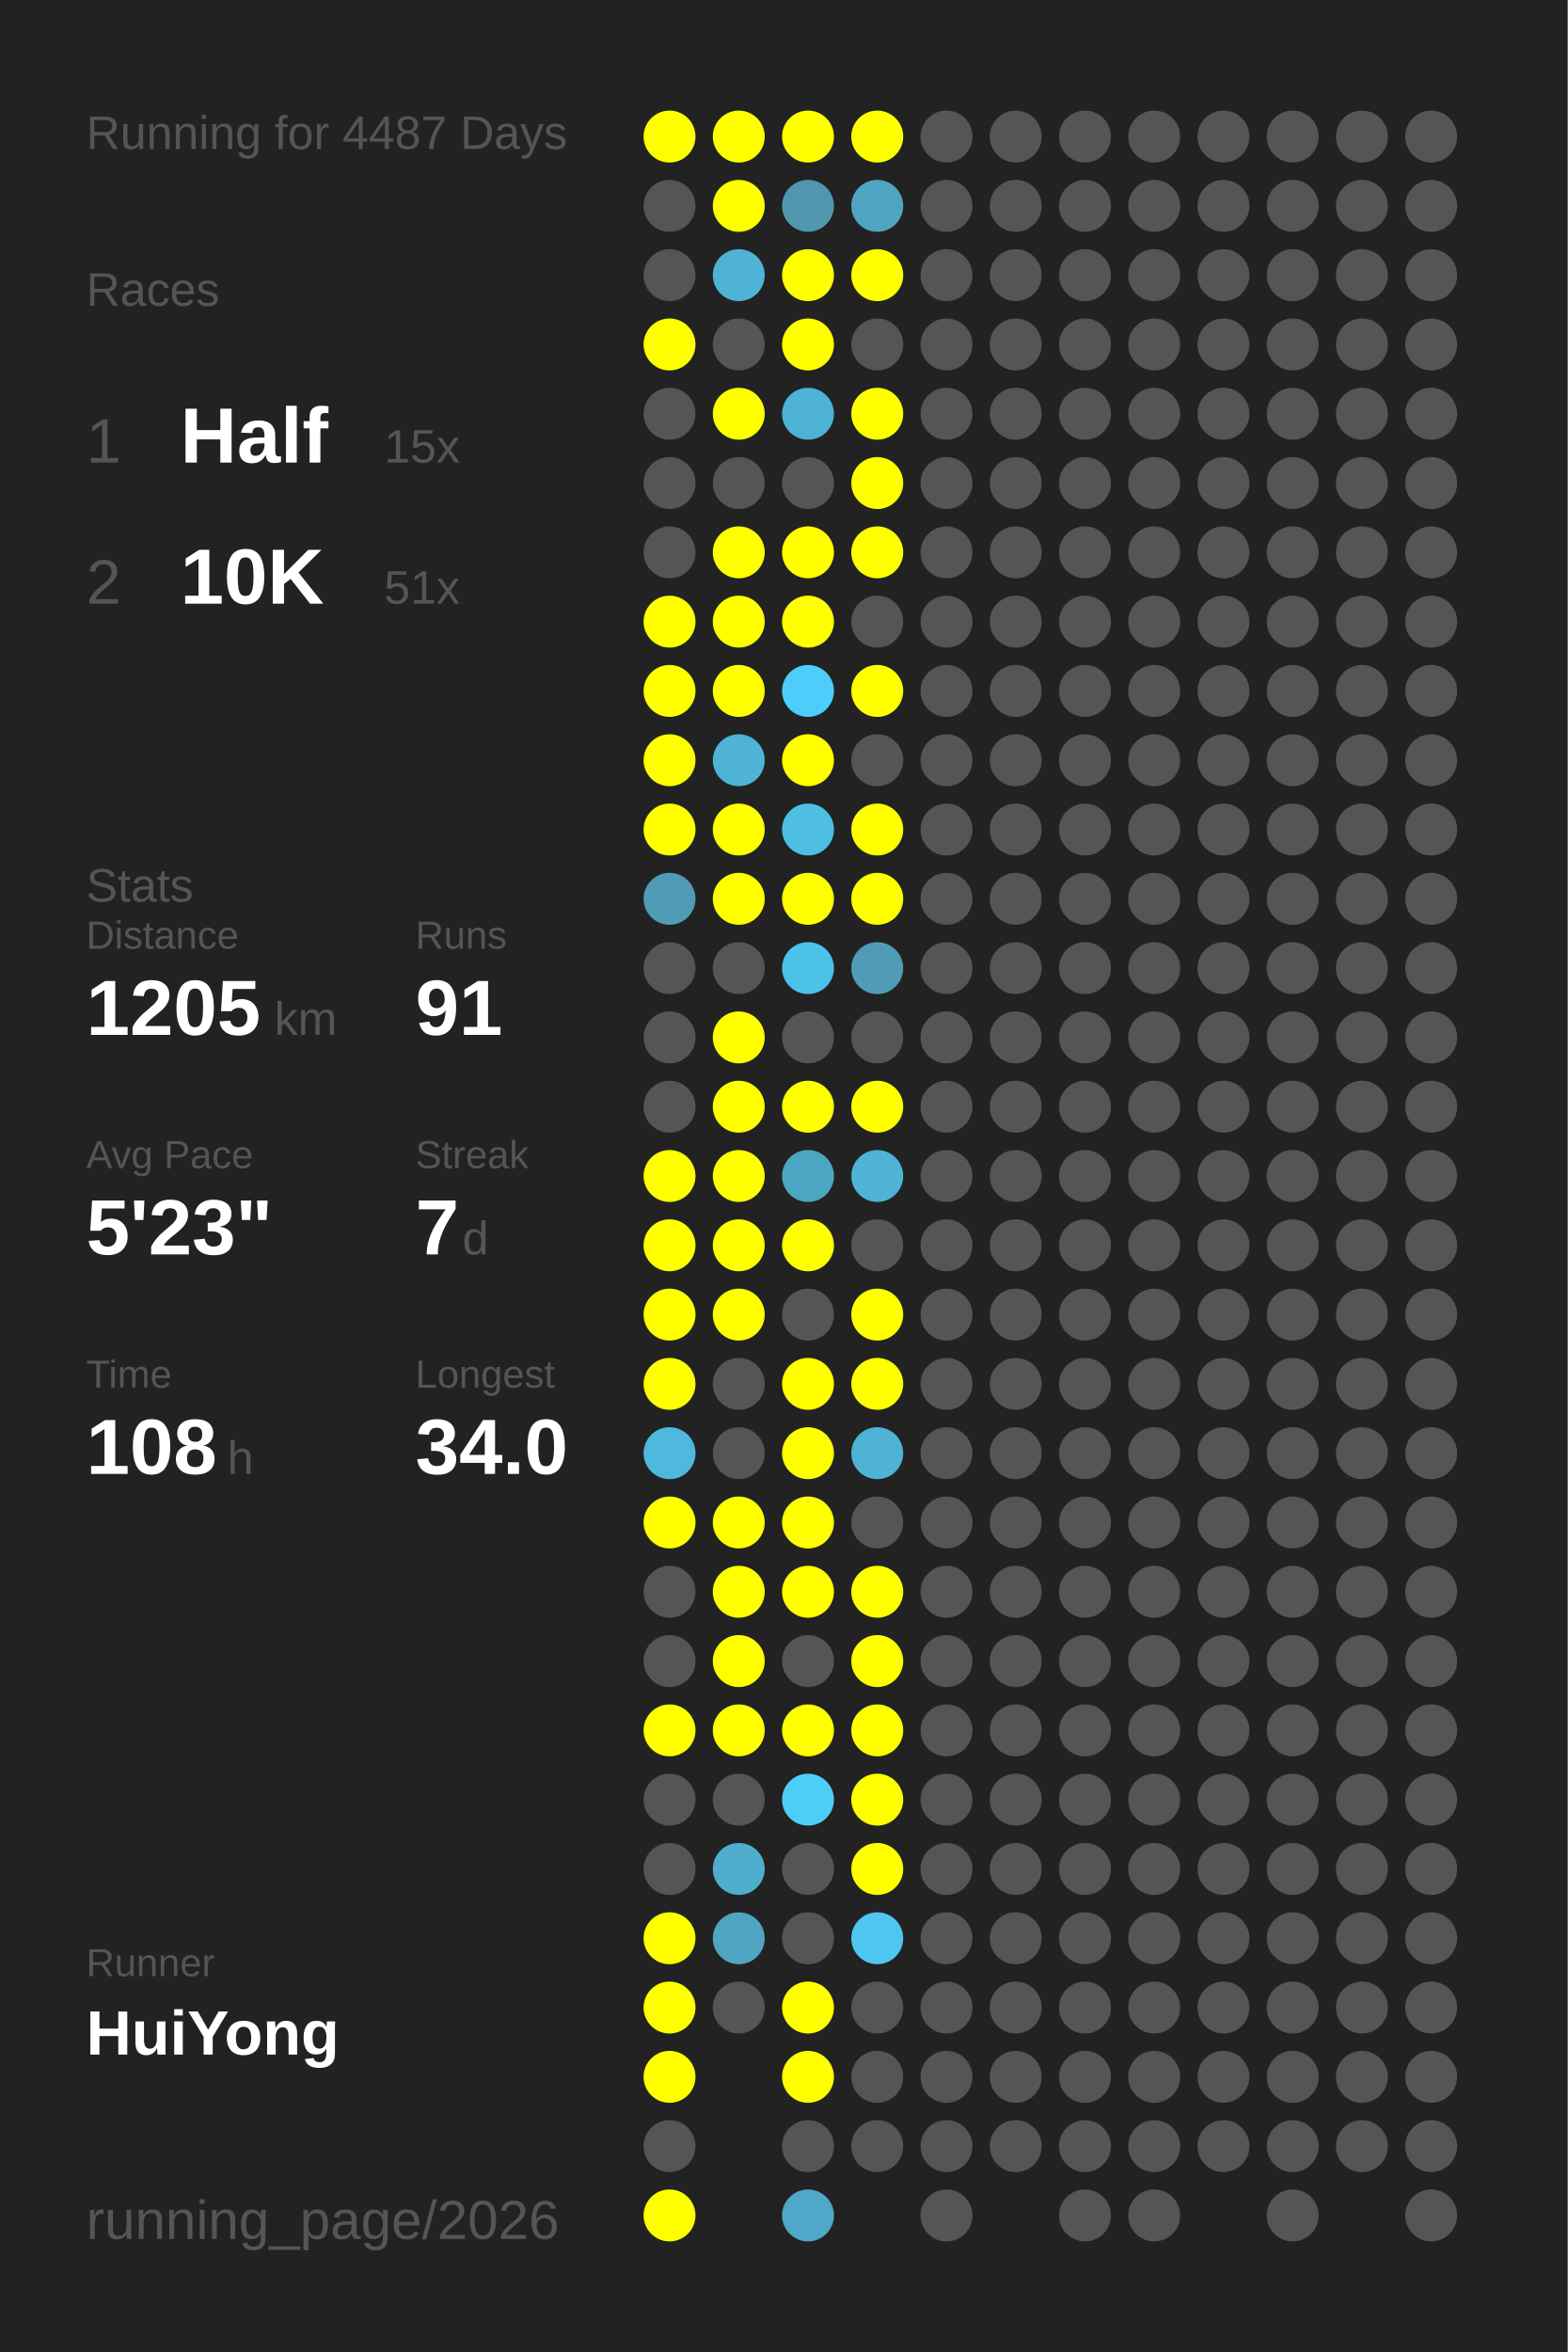
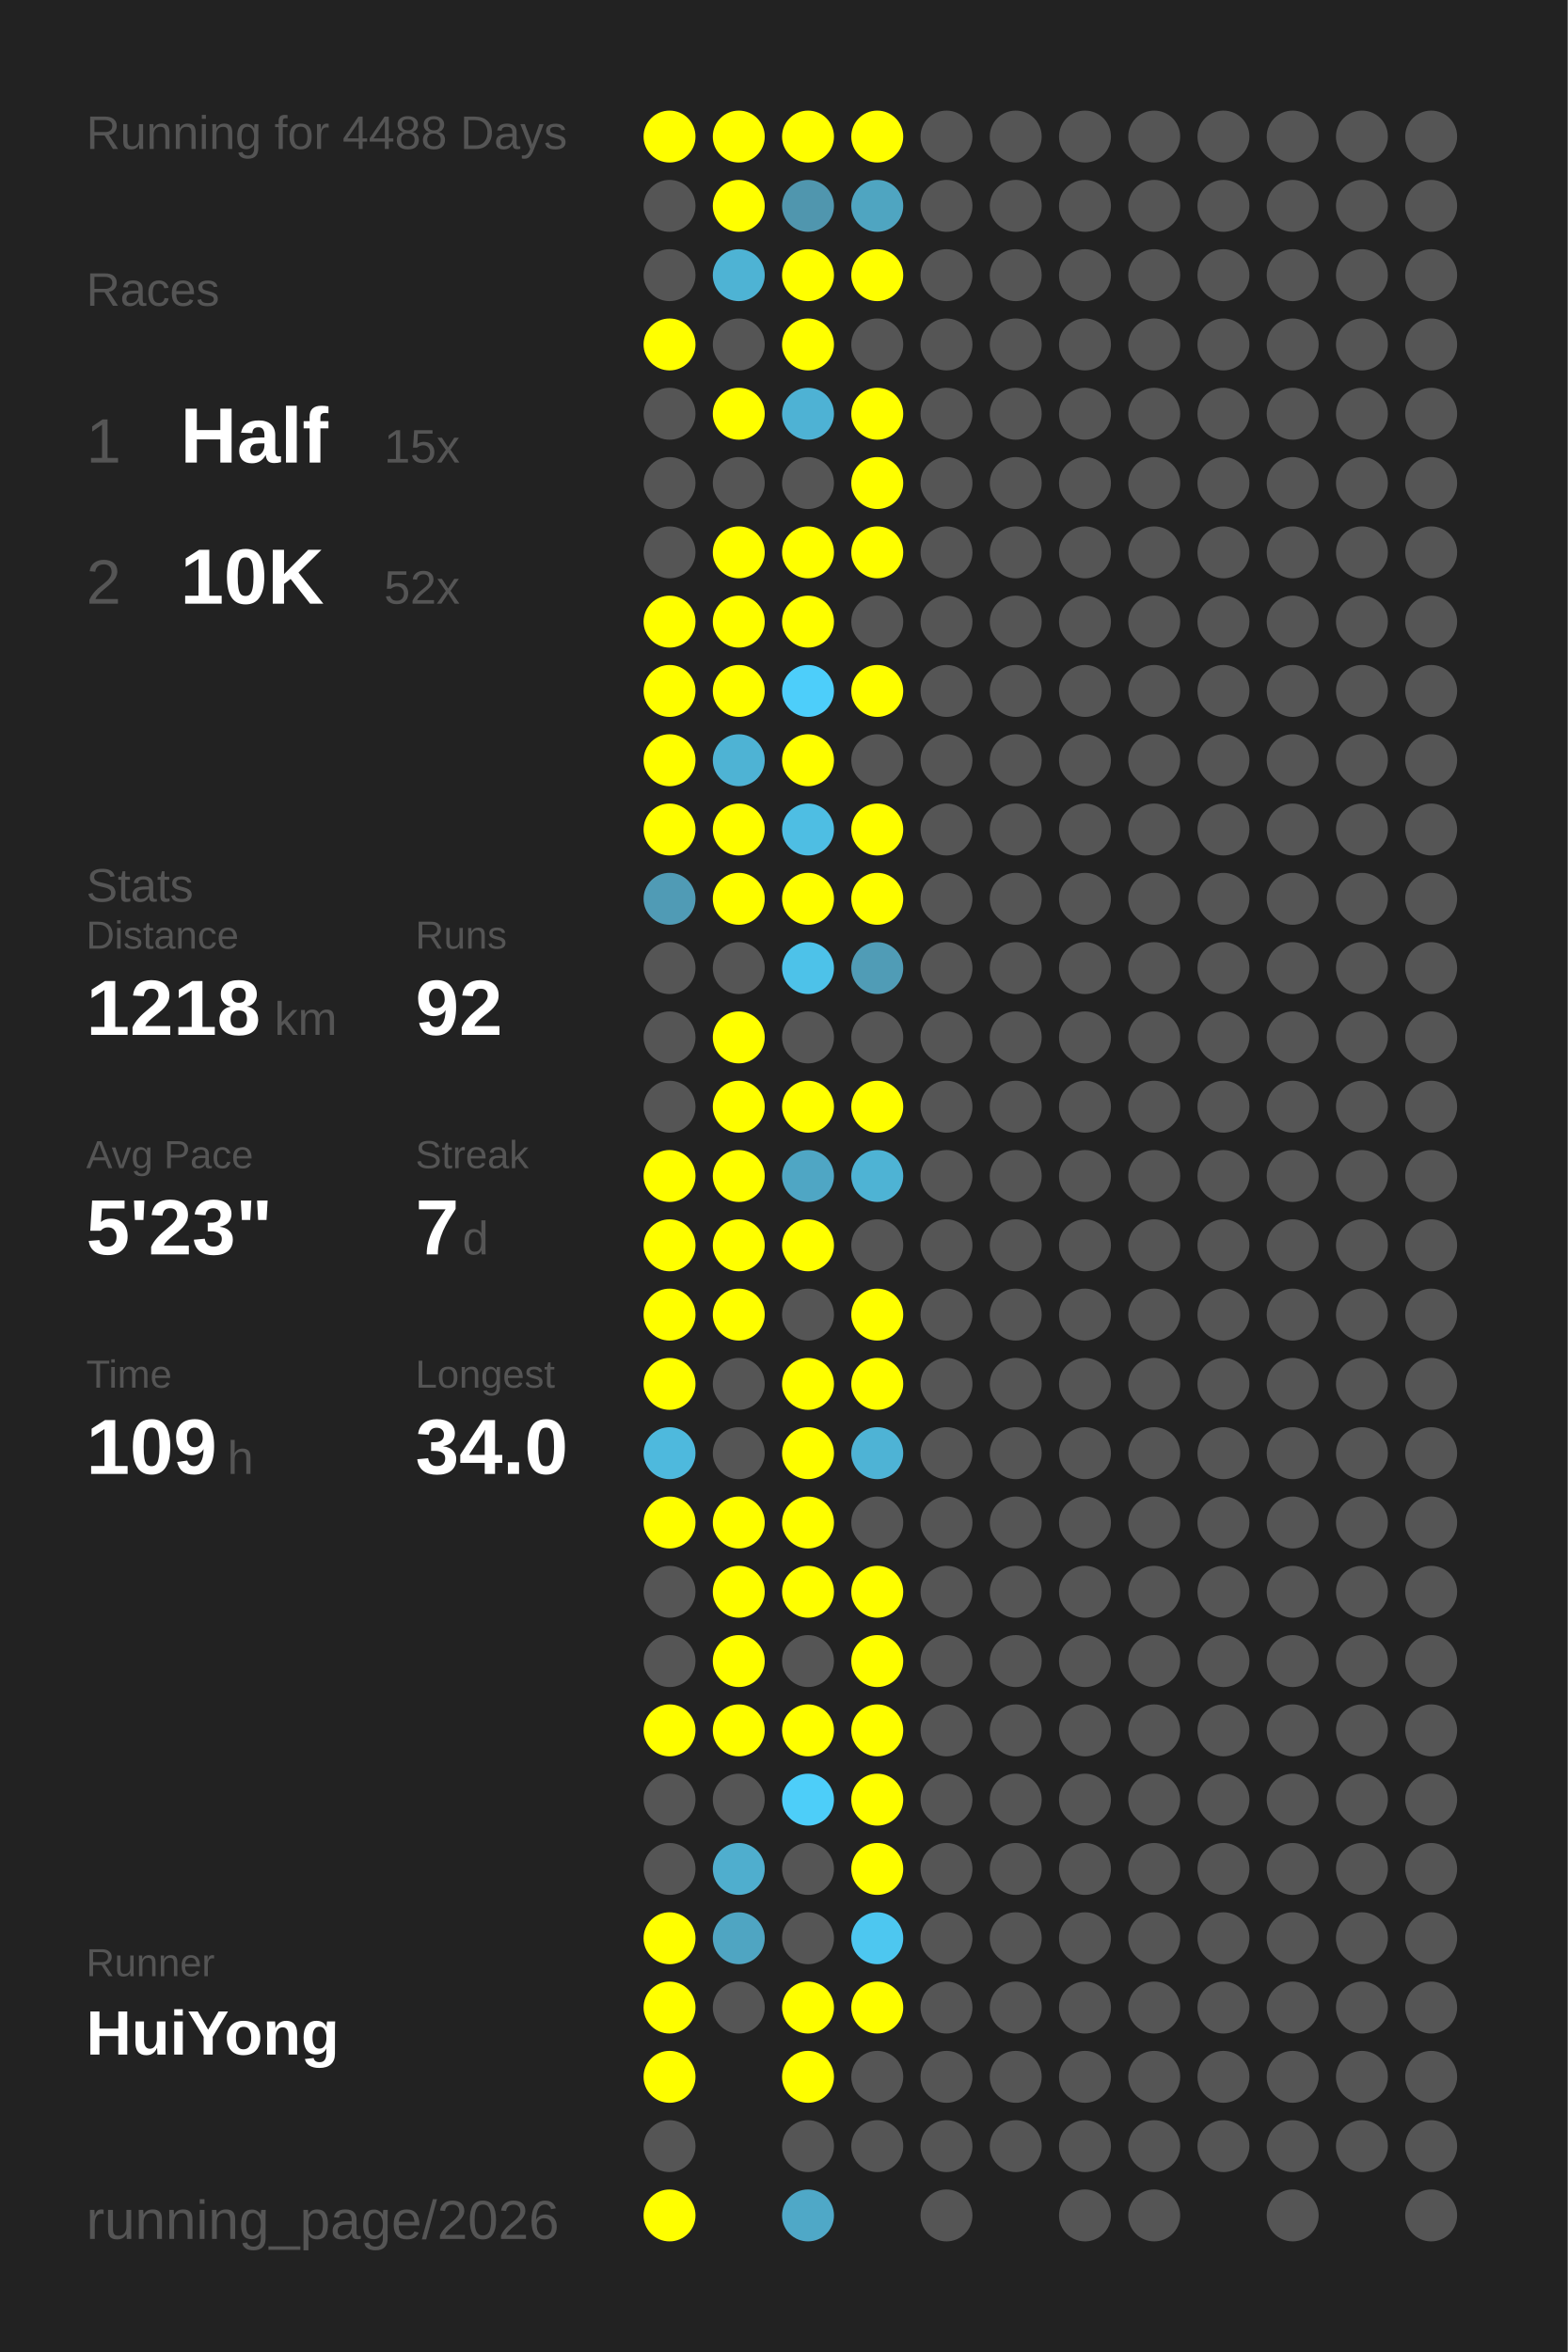
<svg xmlns="http://www.w3.org/2000/svg" baseProfile="full" height="300mm" version="1.1" viewBox="0,0,200,300" width="200mm">
  <defs />
  <rect fill="#222222" height="300" width="200" x="0" y="0" />
-   <text fill="#555555" style="font-size:6px; font-family:Arial;" x="11" y="19">Running for 4487 Days</text>
+   <text fill="#555555" style="font-size:6px; font-family:Arial;" x="11" y="19">Running for 4488 Days</text>
  <text fill="#555555" style="font-size:6px; font-family:Arial;" x="11" y="39">Races</text>
  <text fill="#555555" style="font-size:8px; font-family:Arial;" x="11" y="59">1</text>
  <text fill="#FFFFFF" style="font-size:10px; font-family:Arial; font-weight:bold;" x="23" y="59">Half</text>
  <text fill="#555555" style="font-size:6px; font-family:Arial;" x="49" y="59">15x</text>
  <text fill="#555555" style="font-size:8px; font-family:Arial;" x="11" y="77">2</text>
  <text fill="#FFFFFF" style="font-size:10px; font-family:Arial; font-weight:bold;" x="23" y="77">10K</text>
-   <text fill="#555555" style="font-size:6px; font-family:Arial;" x="49" y="77">51x</text>
+   <text fill="#555555" style="font-size:6px; font-family:Arial;" x="49" y="77">52x</text>
  <text fill="#555555" style="font-size:6px; font-family:Arial;" x="11" y="115">Stats</text>
  <text fill="#555555" style="font-size:5px; font-family:Arial;" x="11" y="121">Distance</text>
-   <text fill="#FFFFFF" style="font-size:10px; font-family:Arial; font-weight:bold;" x="11" y="132">1205</text>
+   <text fill="#FFFFFF" style="font-size:10px; font-family:Arial; font-weight:bold;" x="11" y="132">1218</text>
  <text fill="#555555" style="font-size:6px; font-family:Arial;" x="35" y="132">km</text>
  <text fill="#555555" style="font-size:5px; font-family:Arial;" x="53" y="121">Runs</text>
-   <text fill="#FFFFFF" style="font-size:10px; font-family:Arial; font-weight:bold;" x="53" y="132">91</text>
+   <text fill="#FFFFFF" style="font-size:10px; font-family:Arial; font-weight:bold;" x="53" y="132">92</text>
  <text fill="#555555" style="font-size:5px; font-family:Arial;" x="11" y="149">Avg Pace</text>
  <text fill="#FFFFFF" style="font-size:10px; font-family:Arial; font-weight:bold;" x="11" y="160">5'23"</text>
  <text fill="#555555" style="font-size:5px; font-family:Arial;" x="53" y="149">Streak</text>
  <text fill="#FFFFFF" style="font-size:10px; font-family:Arial; font-weight:bold;" x="53" y="160">7</text>
  <text fill="#555555" style="font-size:6px; font-family:Arial;" x="59" y="160">d</text>
  <text fill="#555555" style="font-size:5px; font-family:Arial;" x="11" y="177">Time</text>
-   <text fill="#FFFFFF" style="font-size:10px; font-family:Arial; font-weight:bold;" x="11" y="188">108</text>
+   <text fill="#FFFFFF" style="font-size:10px; font-family:Arial; font-weight:bold;" x="11" y="188">109</text>
  <text fill="#555555" style="font-size:6px; font-family:Arial;" x="29" y="188">h</text>
  <text fill="#555555" style="font-size:5px; font-family:Arial;" x="53" y="177">Longest</text>
  <text fill="#FFFFFF" style="font-size:10px; font-family:Arial; font-weight:bold;" x="53" y="188">34.0</text>
  <text fill="#555555" style="font-size:5px; font-family:Arial;" x="11" y="252.065">Runner</text>
  <text fill="#FFFFFF" style="font-size:8px; font-family:Arial; font-weight:bold;" x="11" y="262.065">HuiYong</text>
  <text fill="#555555" style="font-size:7px; font-family:Arial;" x="11" y="285.581">running_page/2026</text>
  <circle cx="85.417" cy="17.419" fill="#FFFF00" r="3.312" />
  <circle cx="85.417" cy="26.258" fill="#555555" r="3.312" />
  <circle cx="85.417" cy="35.097" fill="#555555" r="3.312" />
  <circle cx="85.417" cy="43.935" fill="#FFFF00" r="3.312" />
  <circle cx="85.417" cy="52.774" fill="#555555" r="3.312" />
  <circle cx="85.417" cy="61.613" fill="#555555" r="3.312" />
  <circle cx="85.417" cy="70.452" fill="#555555" r="3.312" />
  <circle cx="85.417" cy="79.29" fill="#FFFF00" r="3.312" />
  <circle cx="85.417" cy="88.129" fill="#FFFF00" r="3.312" />
  <circle cx="85.417" cy="96.968" fill="#FFFF00" r="3.312" />
  <circle cx="85.417" cy="105.806" fill="#FFFF00" r="3.312" />
  <circle cx="85.417" cy="114.645" fill="#509bb5" r="3.312" />
  <circle cx="85.417" cy="123.484" fill="#555555" r="3.312" />
  <circle cx="85.417" cy="132.323" fill="#555555" r="3.312" />
  <circle cx="85.417" cy="141.161" fill="#555555" r="3.312" />
  <circle cx="85.417" cy="150" fill="#FFFF00" r="3.312" />
  <circle cx="85.417" cy="158.839" fill="#FFFF00" r="3.312" />
  <circle cx="85.417" cy="167.677" fill="#FFFF00" r="3.312" />
  <circle cx="85.417" cy="176.516" fill="#FFFF00" r="3.312" />
  <circle cx="85.417" cy="185.355" fill="#4eb9dd" r="3.312" />
  <circle cx="85.417" cy="194.194" fill="#FFFF00" r="3.312" />
  <circle cx="85.417" cy="203.032" fill="#555555" r="3.312" />
  <circle cx="85.417" cy="211.871" fill="#555555" r="3.312" />
  <circle cx="85.417" cy="220.71" fill="#FFFF00" r="3.312" />
  <circle cx="85.417" cy="229.548" fill="#555555" r="3.312" />
  <circle cx="85.417" cy="238.387" fill="#555555" r="3.312" />
  <circle cx="85.417" cy="247.226" fill="#FFFF00" r="3.312" />
  <circle cx="85.417" cy="256.065" fill="#FFFF00" r="3.312" />
  <circle cx="85.417" cy="264.903" fill="#FFFF00" r="3.312" />
  <circle cx="85.417" cy="273.742" fill="#555555" r="3.312" />
  <circle cx="85.417" cy="282.581" fill="#FFFF00" r="3.312" />
  <circle cx="94.25" cy="17.419" fill="#FFFF00" r="3.312" />
  <circle cx="94.25" cy="26.258" fill="#FFFF00" r="3.312" />
  <circle cx="94.25" cy="35.097" fill="#4eb3d4" r="3.312" />
  <circle cx="94.25" cy="43.935" fill="#555555" r="3.312" />
  <circle cx="94.25" cy="52.774" fill="#FFFF00" r="3.312" />
  <circle cx="94.25" cy="61.613" fill="#555555" r="3.312" />
  <circle cx="94.25" cy="70.452" fill="#FFFF00" r="3.312" />
  <circle cx="94.25" cy="79.29" fill="#FFFF00" r="3.312" />
  <circle cx="94.25" cy="88.129" fill="#FFFF00" r="3.312" />
  <circle cx="94.25" cy="96.968" fill="#4eb3d4" r="3.312" />
  <circle cx="94.25" cy="105.806" fill="#FFFF00" r="3.312" />
  <circle cx="94.25" cy="114.645" fill="#FFFF00" r="3.312" />
  <circle cx="94.25" cy="123.484" fill="#555555" r="3.312" />
  <circle cx="94.25" cy="132.323" fill="#FFFF00" r="3.312" />
  <circle cx="94.25" cy="141.161" fill="#FFFF00" r="3.312" />
  <circle cx="94.25" cy="150" fill="#FFFF00" r="3.312" />
  <circle cx="94.25" cy="158.839" fill="#FFFF00" r="3.312" />
  <circle cx="94.25" cy="167.677" fill="#FFFF00" r="3.312" />
  <circle cx="94.25" cy="176.516" fill="#555555" r="3.312" />
  <circle cx="94.25" cy="185.355" fill="#555555" r="3.312" />
  <circle cx="94.25" cy="194.194" fill="#FFFF00" r="3.312" />
  <circle cx="94.25" cy="203.032" fill="#FFFF00" r="3.312" />
  <circle cx="94.25" cy="211.871" fill="#FFFF00" r="3.312" />
  <circle cx="94.25" cy="220.71" fill="#FFFF00" r="3.312" />
  <circle cx="94.25" cy="229.548" fill="#555555" r="3.312" />
  <circle cx="94.25" cy="238.387" fill="#4faece" r="3.312" />
  <circle cx="94.25" cy="247.226" fill="#4fa5c2" r="3.312" />
  <circle cx="94.25" cy="256.065" fill="#555555" r="3.312" />
  <circle cx="103.083" cy="17.419" fill="#FFFF00" r="3.312" />
  <circle cx="103.083" cy="26.258" fill="#5096ae" r="3.312" />
  <circle cx="103.083" cy="35.097" fill="#FFFF00" r="3.312" />
  <circle cx="103.083" cy="43.935" fill="#FFFF00" r="3.312" />
  <circle cx="103.083" cy="52.774" fill="#4eb2d4" r="3.312" />
  <circle cx="103.083" cy="61.613" fill="#555555" r="3.312" />
  <circle cx="103.083" cy="70.452" fill="#FFFF00" r="3.312" />
  <circle cx="103.083" cy="79.29" fill="#FFFF00" r="3.312" />
  <circle cx="103.083" cy="88.129" fill="#4dcefa" r="3.312" />
  <circle cx="103.083" cy="96.968" fill="#FFFF00" r="3.312" />
  <circle cx="103.083" cy="105.806" fill="#4ebee3" r="3.312" />
  <circle cx="103.083" cy="114.645" fill="#FFFF00" r="3.312" />
  <circle cx="103.083" cy="123.484" fill="#4dc2e9" r="3.312" />
  <circle cx="103.083" cy="132.323" fill="#555555" r="3.312" />
  <circle cx="103.083" cy="141.161" fill="#FFFF00" r="3.312" />
  <circle cx="103.083" cy="150" fill="#4fa6c4" r="3.312" />
  <circle cx="103.083" cy="158.839" fill="#FFFF00" r="3.312" />
  <circle cx="103.083" cy="167.677" fill="#555555" r="3.312" />
  <circle cx="103.083" cy="176.516" fill="#FFFF00" r="3.312" />
  <circle cx="103.083" cy="185.355" fill="#FFFF00" r="3.312" />
  <circle cx="103.083" cy="194.194" fill="#FFFF00" r="3.312" />
  <circle cx="103.083" cy="203.032" fill="#FFFF00" r="3.312" />
  <circle cx="103.083" cy="211.871" fill="#555555" r="3.312" />
  <circle cx="103.083" cy="220.71" fill="#FFFF00" r="3.312" />
  <circle cx="103.083" cy="229.548" fill="#4dcef9" r="3.312" />
  <circle cx="103.083" cy="238.387" fill="#555555" r="3.312" />
  <circle cx="103.083" cy="247.226" fill="#555555" r="3.312" />
  <circle cx="103.083" cy="256.065" fill="#FFFF00" r="3.312" />
  <circle cx="103.083" cy="264.903" fill="#FFFF00" r="3.312" />
  <circle cx="103.083" cy="273.742" fill="#555555" r="3.312" />
  <circle cx="103.083" cy="282.581" fill="#4fa8c7" r="3.312" />
  <circle cx="111.917" cy="17.419" fill="#FFFF00" r="3.312" />
  <circle cx="111.917" cy="26.258" fill="#4fa5c1" r="3.312" />
  <circle cx="111.917" cy="35.097" fill="#FFFF00" r="3.312" />
  <circle cx="111.917" cy="43.935" fill="#555555" r="3.312" />
  <circle cx="111.917" cy="52.774" fill="#FFFF00" r="3.312" />
  <circle cx="111.917" cy="61.613" fill="#FFFF00" r="3.312" />
  <circle cx="111.917" cy="70.452" fill="#FFFF00" r="3.312" />
  <circle cx="111.917" cy="79.29" fill="#555555" r="3.312" />
  <circle cx="111.917" cy="88.129" fill="#FFFF00" r="3.312" />
  <circle cx="111.917" cy="96.968" fill="#555555" r="3.312" />
  <circle cx="111.917" cy="105.806" fill="#FFFF00" r="3.312" />
  <circle cx="111.917" cy="114.645" fill="#FFFF00" r="3.312" />
  <circle cx="111.917" cy="123.484" fill="#509cb6" r="3.312" />
  <circle cx="111.917" cy="132.323" fill="#555555" r="3.312" />
  <circle cx="111.917" cy="141.161" fill="#FFFF00" r="3.312" />
  <circle cx="111.917" cy="150" fill="#4eb3d4" r="3.312" />
  <circle cx="111.917" cy="158.839" fill="#555555" r="3.312" />
  <circle cx="111.917" cy="167.677" fill="#FFFF00" r="3.312" />
  <circle cx="111.917" cy="176.516" fill="#FFFF00" r="3.312" />
  <circle cx="111.917" cy="185.355" fill="#4eb3d5" r="3.312" />
  <circle cx="111.917" cy="194.194" fill="#555555" r="3.312" />
  <circle cx="111.917" cy="203.032" fill="#FFFF00" r="3.312" />
  <circle cx="111.917" cy="211.871" fill="#FFFF00" r="3.312" />
  <circle cx="111.917" cy="220.71" fill="#FFFF00" r="3.312" />
  <circle cx="111.917" cy="229.548" fill="#FFFF00" r="3.312" />
  <circle cx="111.917" cy="238.387" fill="#FFFF00" r="3.312" />
  <circle cx="111.917" cy="247.226" fill="#4dc7f0" r="3.312" />
-   <circle cx="111.917" cy="256.065" fill="#555555" r="3.312" />
+   <circle cx="111.917" cy="256.065" fill="#FFFF00" r="3.312" />
  <circle cx="111.917" cy="264.903" fill="#555555" r="3.312" />
  <circle cx="111.917" cy="273.742" fill="#555555" r="3.312" />
  <circle cx="120.75" cy="17.419" fill="#555555" r="3.312" />
  <circle cx="120.75" cy="26.258" fill="#555555" r="3.312" />
  <circle cx="120.75" cy="35.097" fill="#555555" r="3.312" />
  <circle cx="120.75" cy="43.935" fill="#555555" r="3.312" />
  <circle cx="120.75" cy="52.774" fill="#555555" r="3.312" />
  <circle cx="120.75" cy="61.613" fill="#555555" r="3.312" />
  <circle cx="120.75" cy="70.452" fill="#555555" r="3.312" />
  <circle cx="120.75" cy="79.29" fill="#555555" r="3.312" />
  <circle cx="120.75" cy="88.129" fill="#555555" r="3.312" />
  <circle cx="120.75" cy="96.968" fill="#555555" r="3.312" />
  <circle cx="120.75" cy="105.806" fill="#555555" r="3.312" />
  <circle cx="120.75" cy="114.645" fill="#555555" r="3.312" />
  <circle cx="120.75" cy="123.484" fill="#555555" r="3.312" />
  <circle cx="120.75" cy="132.323" fill="#555555" r="3.312" />
  <circle cx="120.75" cy="141.161" fill="#555555" r="3.312" />
  <circle cx="120.75" cy="150" fill="#555555" r="3.312" />
  <circle cx="120.75" cy="158.839" fill="#555555" r="3.312" />
  <circle cx="120.75" cy="167.677" fill="#555555" r="3.312" />
  <circle cx="120.75" cy="176.516" fill="#555555" r="3.312" />
  <circle cx="120.75" cy="185.355" fill="#555555" r="3.312" />
  <circle cx="120.75" cy="194.194" fill="#555555" r="3.312" />
  <circle cx="120.75" cy="203.032" fill="#555555" r="3.312" />
  <circle cx="120.75" cy="211.871" fill="#555555" r="3.312" />
  <circle cx="120.75" cy="220.71" fill="#555555" r="3.312" />
  <circle cx="120.75" cy="229.548" fill="#555555" r="3.312" />
  <circle cx="120.75" cy="238.387" fill="#555555" r="3.312" />
  <circle cx="120.75" cy="247.226" fill="#555555" r="3.312" />
  <circle cx="120.75" cy="256.065" fill="#555555" r="3.312" />
  <circle cx="120.75" cy="264.903" fill="#555555" r="3.312" />
  <circle cx="120.75" cy="273.742" fill="#555555" r="3.312" />
  <circle cx="120.75" cy="282.581" fill="#555555" r="3.312" />
  <circle cx="129.583" cy="17.419" fill="#555555" r="3.312" />
  <circle cx="129.583" cy="26.258" fill="#555555" r="3.312" />
  <circle cx="129.583" cy="35.097" fill="#555555" r="3.312" />
  <circle cx="129.583" cy="43.935" fill="#555555" r="3.312" />
  <circle cx="129.583" cy="52.774" fill="#555555" r="3.312" />
  <circle cx="129.583" cy="61.613" fill="#555555" r="3.312" />
  <circle cx="129.583" cy="70.452" fill="#555555" r="3.312" />
  <circle cx="129.583" cy="79.29" fill="#555555" r="3.312" />
  <circle cx="129.583" cy="88.129" fill="#555555" r="3.312" />
  <circle cx="129.583" cy="96.968" fill="#555555" r="3.312" />
  <circle cx="129.583" cy="105.806" fill="#555555" r="3.312" />
  <circle cx="129.583" cy="114.645" fill="#555555" r="3.312" />
  <circle cx="129.583" cy="123.484" fill="#555555" r="3.312" />
  <circle cx="129.583" cy="132.323" fill="#555555" r="3.312" />
  <circle cx="129.583" cy="141.161" fill="#555555" r="3.312" />
  <circle cx="129.583" cy="150" fill="#555555" r="3.312" />
  <circle cx="129.583" cy="158.839" fill="#555555" r="3.312" />
  <circle cx="129.583" cy="167.677" fill="#555555" r="3.312" />
  <circle cx="129.583" cy="176.516" fill="#555555" r="3.312" />
  <circle cx="129.583" cy="185.355" fill="#555555" r="3.312" />
  <circle cx="129.583" cy="194.194" fill="#555555" r="3.312" />
  <circle cx="129.583" cy="203.032" fill="#555555" r="3.312" />
  <circle cx="129.583" cy="211.871" fill="#555555" r="3.312" />
  <circle cx="129.583" cy="220.71" fill="#555555" r="3.312" />
  <circle cx="129.583" cy="229.548" fill="#555555" r="3.312" />
  <circle cx="129.583" cy="238.387" fill="#555555" r="3.312" />
  <circle cx="129.583" cy="247.226" fill="#555555" r="3.312" />
  <circle cx="129.583" cy="256.065" fill="#555555" r="3.312" />
  <circle cx="129.583" cy="264.903" fill="#555555" r="3.312" />
  <circle cx="129.583" cy="273.742" fill="#555555" r="3.312" />
  <circle cx="138.417" cy="17.419" fill="#555555" r="3.312" />
  <circle cx="138.417" cy="26.258" fill="#555555" r="3.312" />
  <circle cx="138.417" cy="35.097" fill="#555555" r="3.312" />
  <circle cx="138.417" cy="43.935" fill="#555555" r="3.312" />
  <circle cx="138.417" cy="52.774" fill="#555555" r="3.312" />
  <circle cx="138.417" cy="61.613" fill="#555555" r="3.312" />
  <circle cx="138.417" cy="70.452" fill="#555555" r="3.312" />
  <circle cx="138.417" cy="79.29" fill="#555555" r="3.312" />
  <circle cx="138.417" cy="88.129" fill="#555555" r="3.312" />
  <circle cx="138.417" cy="96.968" fill="#555555" r="3.312" />
  <circle cx="138.417" cy="105.806" fill="#555555" r="3.312" />
  <circle cx="138.417" cy="114.645" fill="#555555" r="3.312" />
  <circle cx="138.417" cy="123.484" fill="#555555" r="3.312" />
  <circle cx="138.417" cy="132.323" fill="#555555" r="3.312" />
  <circle cx="138.417" cy="141.161" fill="#555555" r="3.312" />
  <circle cx="138.417" cy="150" fill="#555555" r="3.312" />
  <circle cx="138.417" cy="158.839" fill="#555555" r="3.312" />
  <circle cx="138.417" cy="167.677" fill="#555555" r="3.312" />
  <circle cx="138.417" cy="176.516" fill="#555555" r="3.312" />
  <circle cx="138.417" cy="185.355" fill="#555555" r="3.312" />
  <circle cx="138.417" cy="194.194" fill="#555555" r="3.312" />
  <circle cx="138.417" cy="203.032" fill="#555555" r="3.312" />
  <circle cx="138.417" cy="211.871" fill="#555555" r="3.312" />
  <circle cx="138.417" cy="220.71" fill="#555555" r="3.312" />
  <circle cx="138.417" cy="229.548" fill="#555555" r="3.312" />
  <circle cx="138.417" cy="238.387" fill="#555555" r="3.312" />
  <circle cx="138.417" cy="247.226" fill="#555555" r="3.312" />
  <circle cx="138.417" cy="256.065" fill="#555555" r="3.312" />
  <circle cx="138.417" cy="264.903" fill="#555555" r="3.312" />
  <circle cx="138.417" cy="273.742" fill="#555555" r="3.312" />
  <circle cx="138.417" cy="282.581" fill="#555555" r="3.312" />
  <circle cx="147.25" cy="17.419" fill="#555555" r="3.312" />
  <circle cx="147.25" cy="26.258" fill="#555555" r="3.312" />
  <circle cx="147.25" cy="35.097" fill="#555555" r="3.312" />
  <circle cx="147.25" cy="43.935" fill="#555555" r="3.312" />
  <circle cx="147.25" cy="52.774" fill="#555555" r="3.312" />
  <circle cx="147.25" cy="61.613" fill="#555555" r="3.312" />
  <circle cx="147.25" cy="70.452" fill="#555555" r="3.312" />
  <circle cx="147.25" cy="79.29" fill="#555555" r="3.312" />
  <circle cx="147.25" cy="88.129" fill="#555555" r="3.312" />
  <circle cx="147.25" cy="96.968" fill="#555555" r="3.312" />
  <circle cx="147.25" cy="105.806" fill="#555555" r="3.312" />
  <circle cx="147.25" cy="114.645" fill="#555555" r="3.312" />
  <circle cx="147.25" cy="123.484" fill="#555555" r="3.312" />
  <circle cx="147.25" cy="132.323" fill="#555555" r="3.312" />
  <circle cx="147.25" cy="141.161" fill="#555555" r="3.312" />
  <circle cx="147.25" cy="150" fill="#555555" r="3.312" />
  <circle cx="147.25" cy="158.839" fill="#555555" r="3.312" />
  <circle cx="147.25" cy="167.677" fill="#555555" r="3.312" />
  <circle cx="147.25" cy="176.516" fill="#555555" r="3.312" />
  <circle cx="147.25" cy="185.355" fill="#555555" r="3.312" />
  <circle cx="147.25" cy="194.194" fill="#555555" r="3.312" />
  <circle cx="147.25" cy="203.032" fill="#555555" r="3.312" />
  <circle cx="147.25" cy="211.871" fill="#555555" r="3.312" />
  <circle cx="147.25" cy="220.71" fill="#555555" r="3.312" />
  <circle cx="147.25" cy="229.548" fill="#555555" r="3.312" />
  <circle cx="147.25" cy="238.387" fill="#555555" r="3.312" />
  <circle cx="147.25" cy="247.226" fill="#555555" r="3.312" />
  <circle cx="147.25" cy="256.065" fill="#555555" r="3.312" />
  <circle cx="147.25" cy="264.903" fill="#555555" r="3.312" />
  <circle cx="147.25" cy="273.742" fill="#555555" r="3.312" />
  <circle cx="147.25" cy="282.581" fill="#555555" r="3.312" />
  <circle cx="156.083" cy="17.419" fill="#555555" r="3.312" />
  <circle cx="156.083" cy="26.258" fill="#555555" r="3.312" />
  <circle cx="156.083" cy="35.097" fill="#555555" r="3.312" />
  <circle cx="156.083" cy="43.935" fill="#555555" r="3.312" />
  <circle cx="156.083" cy="52.774" fill="#555555" r="3.312" />
  <circle cx="156.083" cy="61.613" fill="#555555" r="3.312" />
  <circle cx="156.083" cy="70.452" fill="#555555" r="3.312" />
  <circle cx="156.083" cy="79.29" fill="#555555" r="3.312" />
  <circle cx="156.083" cy="88.129" fill="#555555" r="3.312" />
  <circle cx="156.083" cy="96.968" fill="#555555" r="3.312" />
  <circle cx="156.083" cy="105.806" fill="#555555" r="3.312" />
  <circle cx="156.083" cy="114.645" fill="#555555" r="3.312" />
  <circle cx="156.083" cy="123.484" fill="#555555" r="3.312" />
  <circle cx="156.083" cy="132.323" fill="#555555" r="3.312" />
  <circle cx="156.083" cy="141.161" fill="#555555" r="3.312" />
  <circle cx="156.083" cy="150" fill="#555555" r="3.312" />
  <circle cx="156.083" cy="158.839" fill="#555555" r="3.312" />
  <circle cx="156.083" cy="167.677" fill="#555555" r="3.312" />
  <circle cx="156.083" cy="176.516" fill="#555555" r="3.312" />
  <circle cx="156.083" cy="185.355" fill="#555555" r="3.312" />
  <circle cx="156.083" cy="194.194" fill="#555555" r="3.312" />
  <circle cx="156.083" cy="203.032" fill="#555555" r="3.312" />
  <circle cx="156.083" cy="211.871" fill="#555555" r="3.312" />
  <circle cx="156.083" cy="220.71" fill="#555555" r="3.312" />
  <circle cx="156.083" cy="229.548" fill="#555555" r="3.312" />
  <circle cx="156.083" cy="238.387" fill="#555555" r="3.312" />
  <circle cx="156.083" cy="247.226" fill="#555555" r="3.312" />
  <circle cx="156.083" cy="256.065" fill="#555555" r="3.312" />
  <circle cx="156.083" cy="264.903" fill="#555555" r="3.312" />
  <circle cx="156.083" cy="273.742" fill="#555555" r="3.312" />
  <circle cx="164.917" cy="17.419" fill="#555555" r="3.312" />
  <circle cx="164.917" cy="26.258" fill="#555555" r="3.312" />
  <circle cx="164.917" cy="35.097" fill="#555555" r="3.312" />
  <circle cx="164.917" cy="43.935" fill="#555555" r="3.312" />
  <circle cx="164.917" cy="52.774" fill="#555555" r="3.312" />
  <circle cx="164.917" cy="61.613" fill="#555555" r="3.312" />
  <circle cx="164.917" cy="70.452" fill="#555555" r="3.312" />
  <circle cx="164.917" cy="79.29" fill="#555555" r="3.312" />
  <circle cx="164.917" cy="88.129" fill="#555555" r="3.312" />
  <circle cx="164.917" cy="96.968" fill="#555555" r="3.312" />
  <circle cx="164.917" cy="105.806" fill="#555555" r="3.312" />
  <circle cx="164.917" cy="114.645" fill="#555555" r="3.312" />
  <circle cx="164.917" cy="123.484" fill="#555555" r="3.312" />
  <circle cx="164.917" cy="132.323" fill="#555555" r="3.312" />
  <circle cx="164.917" cy="141.161" fill="#555555" r="3.312" />
  <circle cx="164.917" cy="150" fill="#555555" r="3.312" />
  <circle cx="164.917" cy="158.839" fill="#555555" r="3.312" />
  <circle cx="164.917" cy="167.677" fill="#555555" r="3.312" />
  <circle cx="164.917" cy="176.516" fill="#555555" r="3.312" />
  <circle cx="164.917" cy="185.355" fill="#555555" r="3.312" />
  <circle cx="164.917" cy="194.194" fill="#555555" r="3.312" />
  <circle cx="164.917" cy="203.032" fill="#555555" r="3.312" />
  <circle cx="164.917" cy="211.871" fill="#555555" r="3.312" />
  <circle cx="164.917" cy="220.71" fill="#555555" r="3.312" />
  <circle cx="164.917" cy="229.548" fill="#555555" r="3.312" />
  <circle cx="164.917" cy="238.387" fill="#555555" r="3.312" />
  <circle cx="164.917" cy="247.226" fill="#555555" r="3.312" />
  <circle cx="164.917" cy="256.065" fill="#555555" r="3.312" />
  <circle cx="164.917" cy="264.903" fill="#555555" r="3.312" />
  <circle cx="164.917" cy="273.742" fill="#555555" r="3.312" />
  <circle cx="164.917" cy="282.581" fill="#555555" r="3.312" />
  <circle cx="173.75" cy="17.419" fill="#555555" r="3.312" />
  <circle cx="173.75" cy="26.258" fill="#555555" r="3.312" />
  <circle cx="173.75" cy="35.097" fill="#555555" r="3.312" />
  <circle cx="173.75" cy="43.935" fill="#555555" r="3.312" />
  <circle cx="173.75" cy="52.774" fill="#555555" r="3.312" />
  <circle cx="173.75" cy="61.613" fill="#555555" r="3.312" />
  <circle cx="173.75" cy="70.452" fill="#555555" r="3.312" />
  <circle cx="173.75" cy="79.29" fill="#555555" r="3.312" />
  <circle cx="173.75" cy="88.129" fill="#555555" r="3.312" />
  <circle cx="173.75" cy="96.968" fill="#555555" r="3.312" />
  <circle cx="173.75" cy="105.806" fill="#555555" r="3.312" />
  <circle cx="173.75" cy="114.645" fill="#555555" r="3.312" />
  <circle cx="173.75" cy="123.484" fill="#555555" r="3.312" />
  <circle cx="173.75" cy="132.323" fill="#555555" r="3.312" />
  <circle cx="173.75" cy="141.161" fill="#555555" r="3.312" />
  <circle cx="173.75" cy="150" fill="#555555" r="3.312" />
  <circle cx="173.75" cy="158.839" fill="#555555" r="3.312" />
  <circle cx="173.75" cy="167.677" fill="#555555" r="3.312" />
  <circle cx="173.75" cy="176.516" fill="#555555" r="3.312" />
  <circle cx="173.75" cy="185.355" fill="#555555" r="3.312" />
  <circle cx="173.75" cy="194.194" fill="#555555" r="3.312" />
  <circle cx="173.75" cy="203.032" fill="#555555" r="3.312" />
  <circle cx="173.75" cy="211.871" fill="#555555" r="3.312" />
  <circle cx="173.75" cy="220.71" fill="#555555" r="3.312" />
  <circle cx="173.75" cy="229.548" fill="#555555" r="3.312" />
  <circle cx="173.75" cy="238.387" fill="#555555" r="3.312" />
  <circle cx="173.75" cy="247.226" fill="#555555" r="3.312" />
  <circle cx="173.75" cy="256.065" fill="#555555" r="3.312" />
  <circle cx="173.75" cy="264.903" fill="#555555" r="3.312" />
  <circle cx="173.75" cy="273.742" fill="#555555" r="3.312" />
  <circle cx="182.583" cy="17.419" fill="#555555" r="3.312" />
  <circle cx="182.583" cy="26.258" fill="#555555" r="3.312" />
  <circle cx="182.583" cy="35.097" fill="#555555" r="3.312" />
  <circle cx="182.583" cy="43.935" fill="#555555" r="3.312" />
  <circle cx="182.583" cy="52.774" fill="#555555" r="3.312" />
  <circle cx="182.583" cy="61.613" fill="#555555" r="3.312" />
  <circle cx="182.583" cy="70.452" fill="#555555" r="3.312" />
  <circle cx="182.583" cy="79.29" fill="#555555" r="3.312" />
  <circle cx="182.583" cy="88.129" fill="#555555" r="3.312" />
  <circle cx="182.583" cy="96.968" fill="#555555" r="3.312" />
  <circle cx="182.583" cy="105.806" fill="#555555" r="3.312" />
  <circle cx="182.583" cy="114.645" fill="#555555" r="3.312" />
  <circle cx="182.583" cy="123.484" fill="#555555" r="3.312" />
  <circle cx="182.583" cy="132.323" fill="#555555" r="3.312" />
  <circle cx="182.583" cy="141.161" fill="#555555" r="3.312" />
  <circle cx="182.583" cy="150" fill="#555555" r="3.312" />
  <circle cx="182.583" cy="158.839" fill="#555555" r="3.312" />
  <circle cx="182.583" cy="167.677" fill="#555555" r="3.312" />
  <circle cx="182.583" cy="176.516" fill="#555555" r="3.312" />
  <circle cx="182.583" cy="185.355" fill="#555555" r="3.312" />
  <circle cx="182.583" cy="194.194" fill="#555555" r="3.312" />
  <circle cx="182.583" cy="203.032" fill="#555555" r="3.312" />
  <circle cx="182.583" cy="211.871" fill="#555555" r="3.312" />
  <circle cx="182.583" cy="220.71" fill="#555555" r="3.312" />
  <circle cx="182.583" cy="229.548" fill="#555555" r="3.312" />
  <circle cx="182.583" cy="238.387" fill="#555555" r="3.312" />
  <circle cx="182.583" cy="247.226" fill="#555555" r="3.312" />
  <circle cx="182.583" cy="256.065" fill="#555555" r="3.312" />
  <circle cx="182.583" cy="264.903" fill="#555555" r="3.312" />
  <circle cx="182.583" cy="273.742" fill="#555555" r="3.312" />
  <circle cx="182.583" cy="282.581" fill="#555555" r="3.312" />
</svg>
